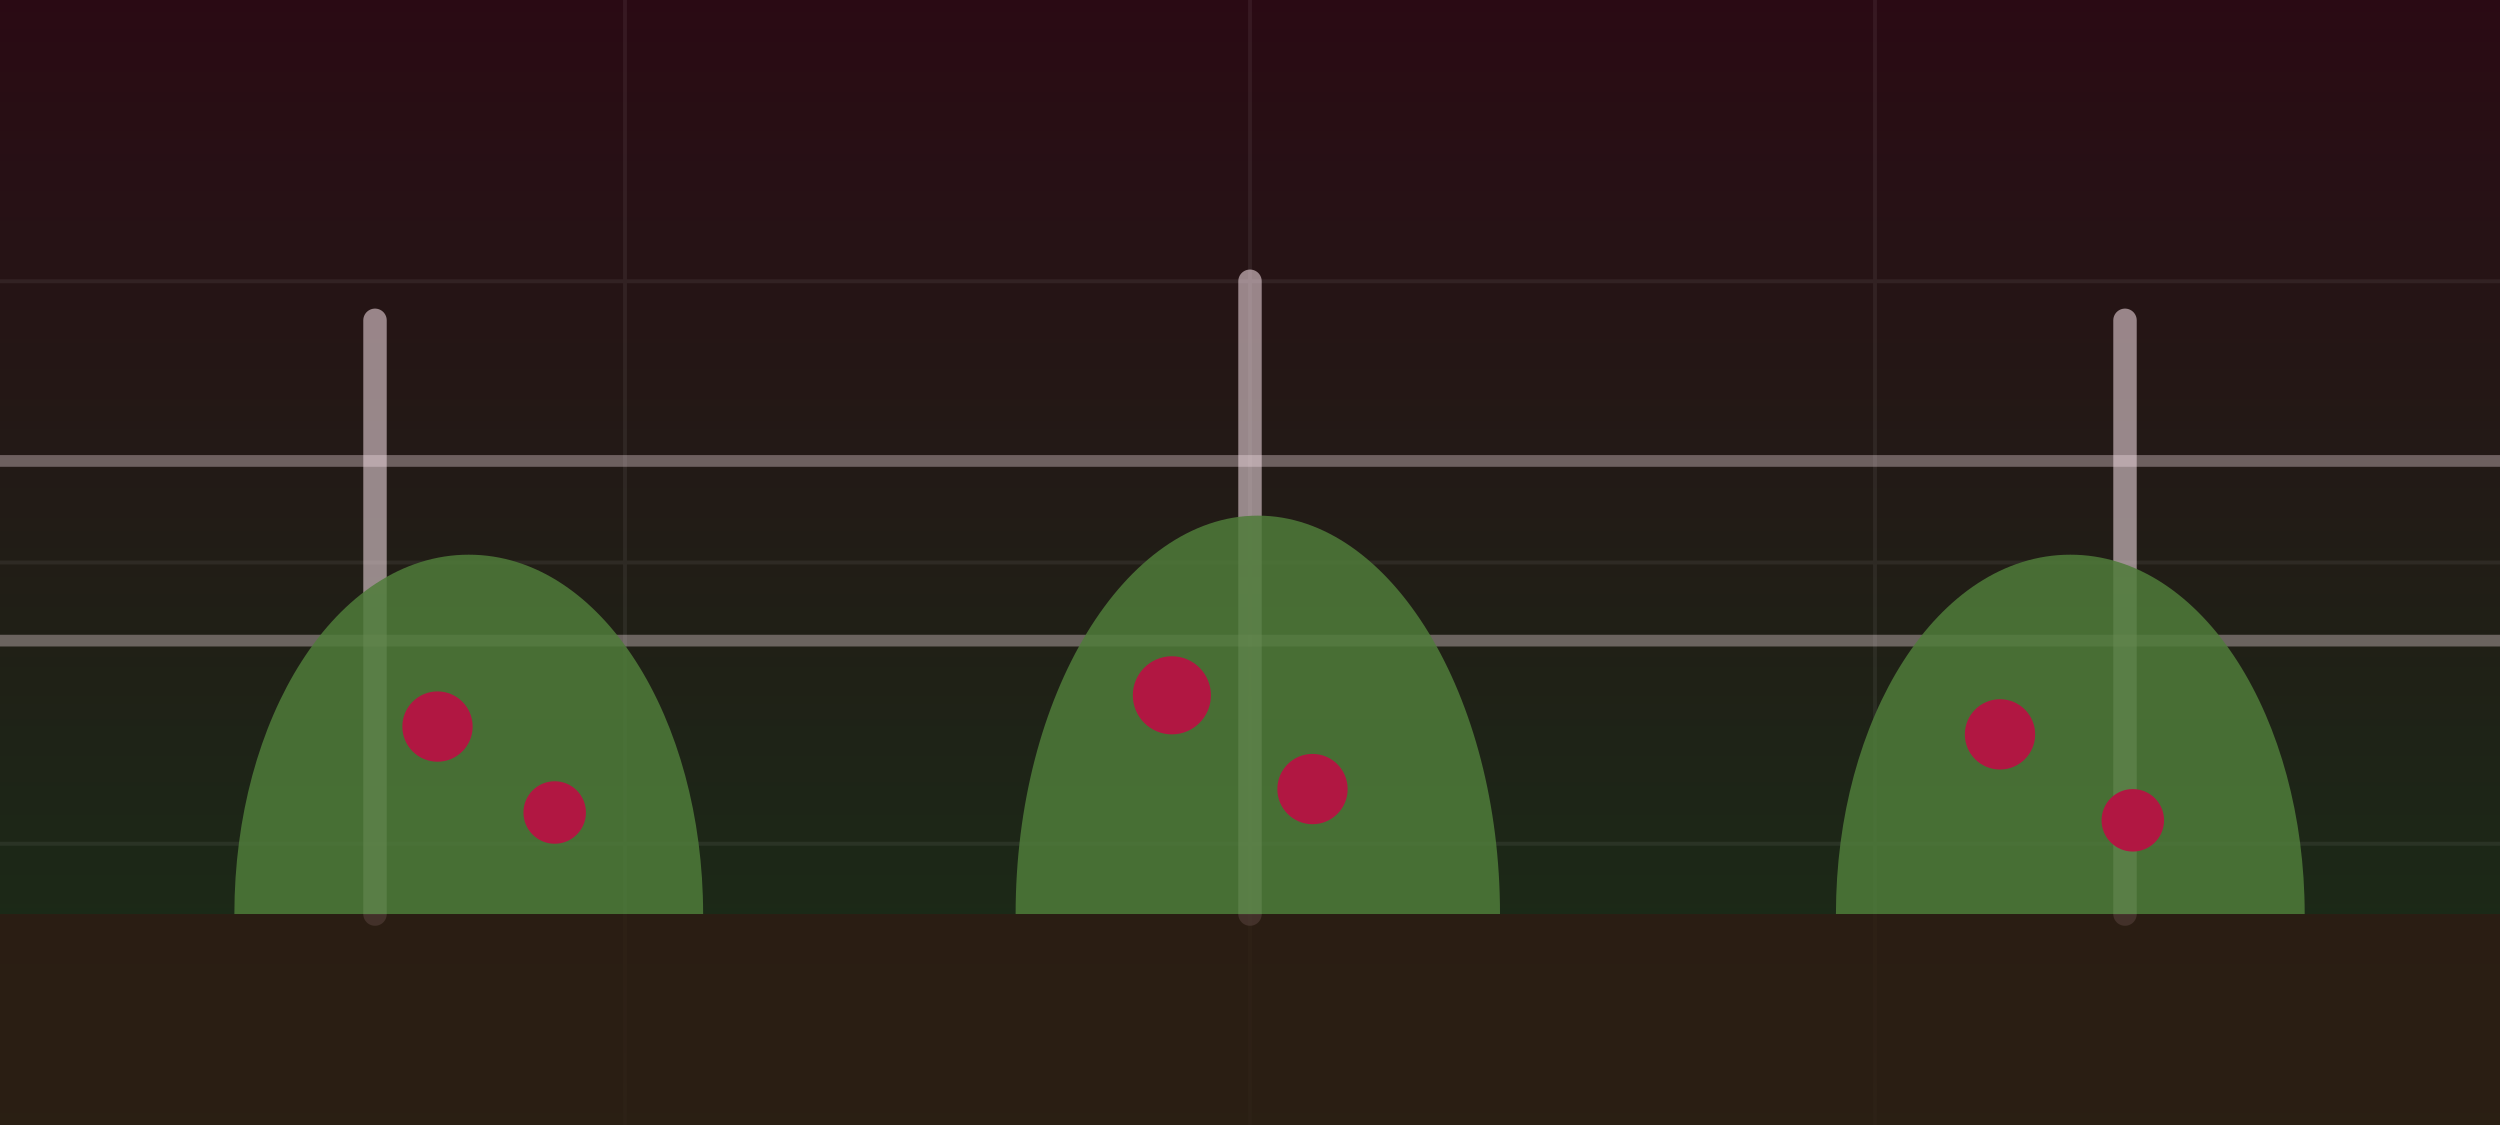
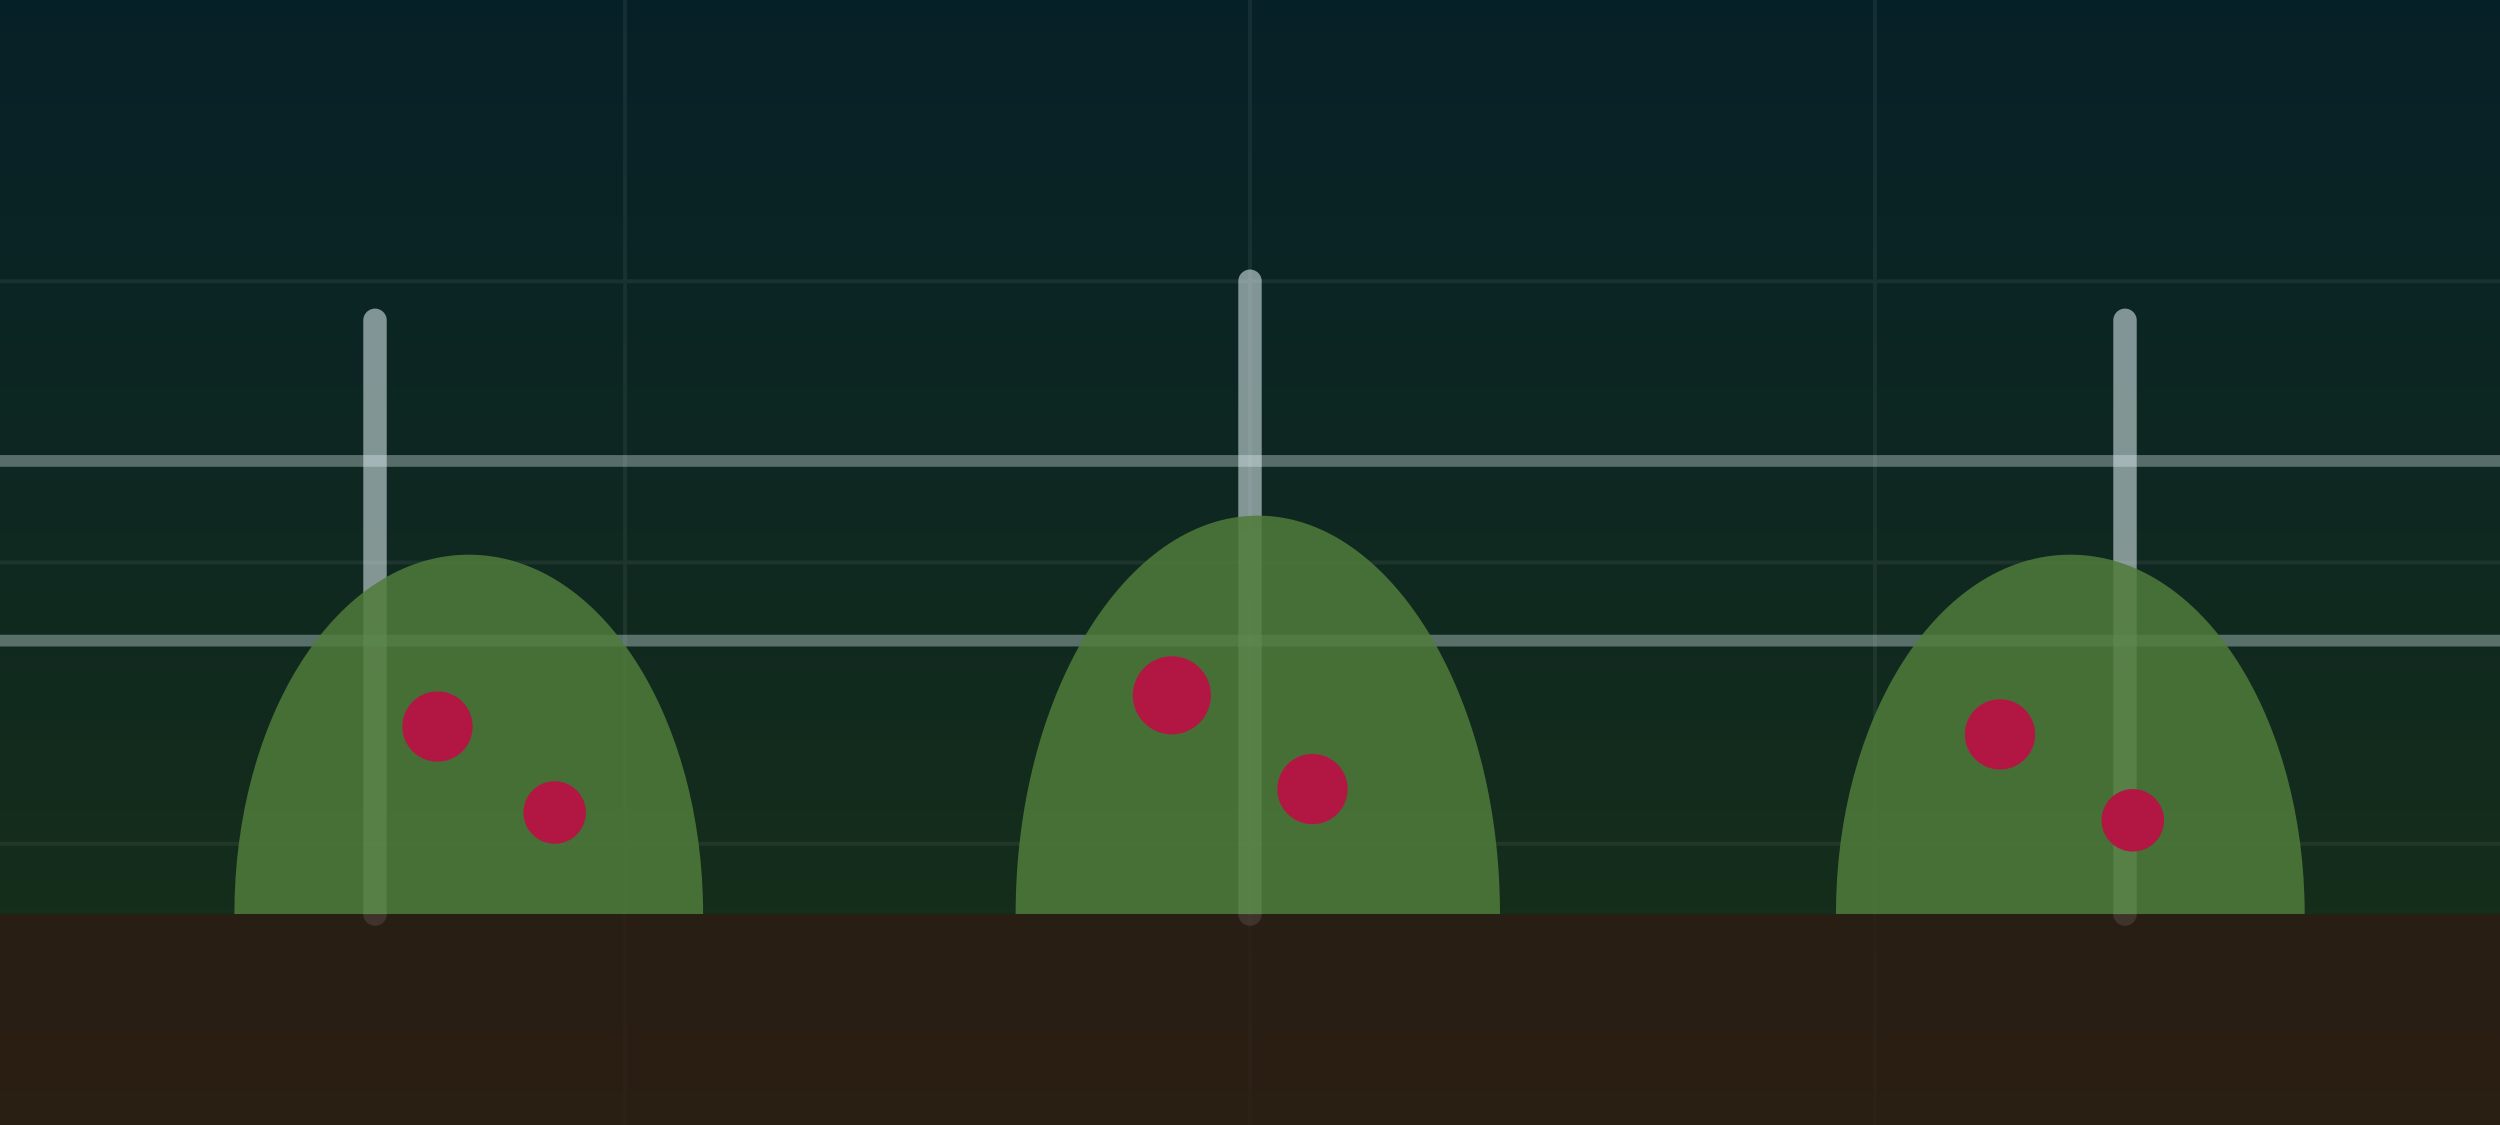
<svg xmlns="http://www.w3.org/2000/svg" viewBox="0 0 640 288" role="img" aria-label="Platzhalter Reihenblock am Spalier">
  <defs>
    <linearGradient id="himmel" x1="0" y1="0" x2="0" y2="1">
-       <stop offset="0" stop-color="#2a0a14" />
+       <stop offset="0" stop-color="#062028" />
      <stop offset="1" stop-color="#183018" />
    </linearGradient>
  </defs>
  <rect width="640" height="288" fill="url(#himmel)" />
  <g stroke="#ffffff" stroke-opacity="0.06">
    <path d="M0 72h640M0 144h640M0 216h640M160 0v288M320 0v288M480 0v288" />
  </g>
-   <g stroke="#f7e2e8" stroke-opacity="0.35" stroke-width="3">
+   <g stroke="#e2f0f4" stroke-opacity="0.35" stroke-width="3">
    <path d="M0 118h640M0 164h640" />
  </g>
-   <g stroke="#f7e2e8" stroke-opacity="0.55" stroke-width="6" stroke-linecap="round">
+   <g stroke="#e2f0f4" stroke-opacity="0.55" stroke-width="6" stroke-linecap="round">
    <path d="M96 82v152M320 72v162M544 82v152" />
  </g>
  <g fill="#4f7c3a" fill-opacity="0.85">
    <path d="M60 234c0-50 26-92 60-92s60 42 60 92z" />
    <path d="M260 234c0-56 28-102 62-102s62 46 62 102z" />
    <path d="M470 234c0-50 26-92 60-92s60 42 60 92z" />
  </g>
  <g fill="#b11742">
    <circle cx="112" cy="186" r="9" />
    <circle cx="142" cy="208" r="8" />
    <circle cx="300" cy="178" r="10" />
    <circle cx="336" cy="202" r="9" />
    <circle cx="512" cy="188" r="9" />
    <circle cx="546" cy="210" r="8" />
  </g>
  <rect x="0" y="234" width="640" height="54" fill="#2f1b12" fill-opacity="0.8" />
</svg>
